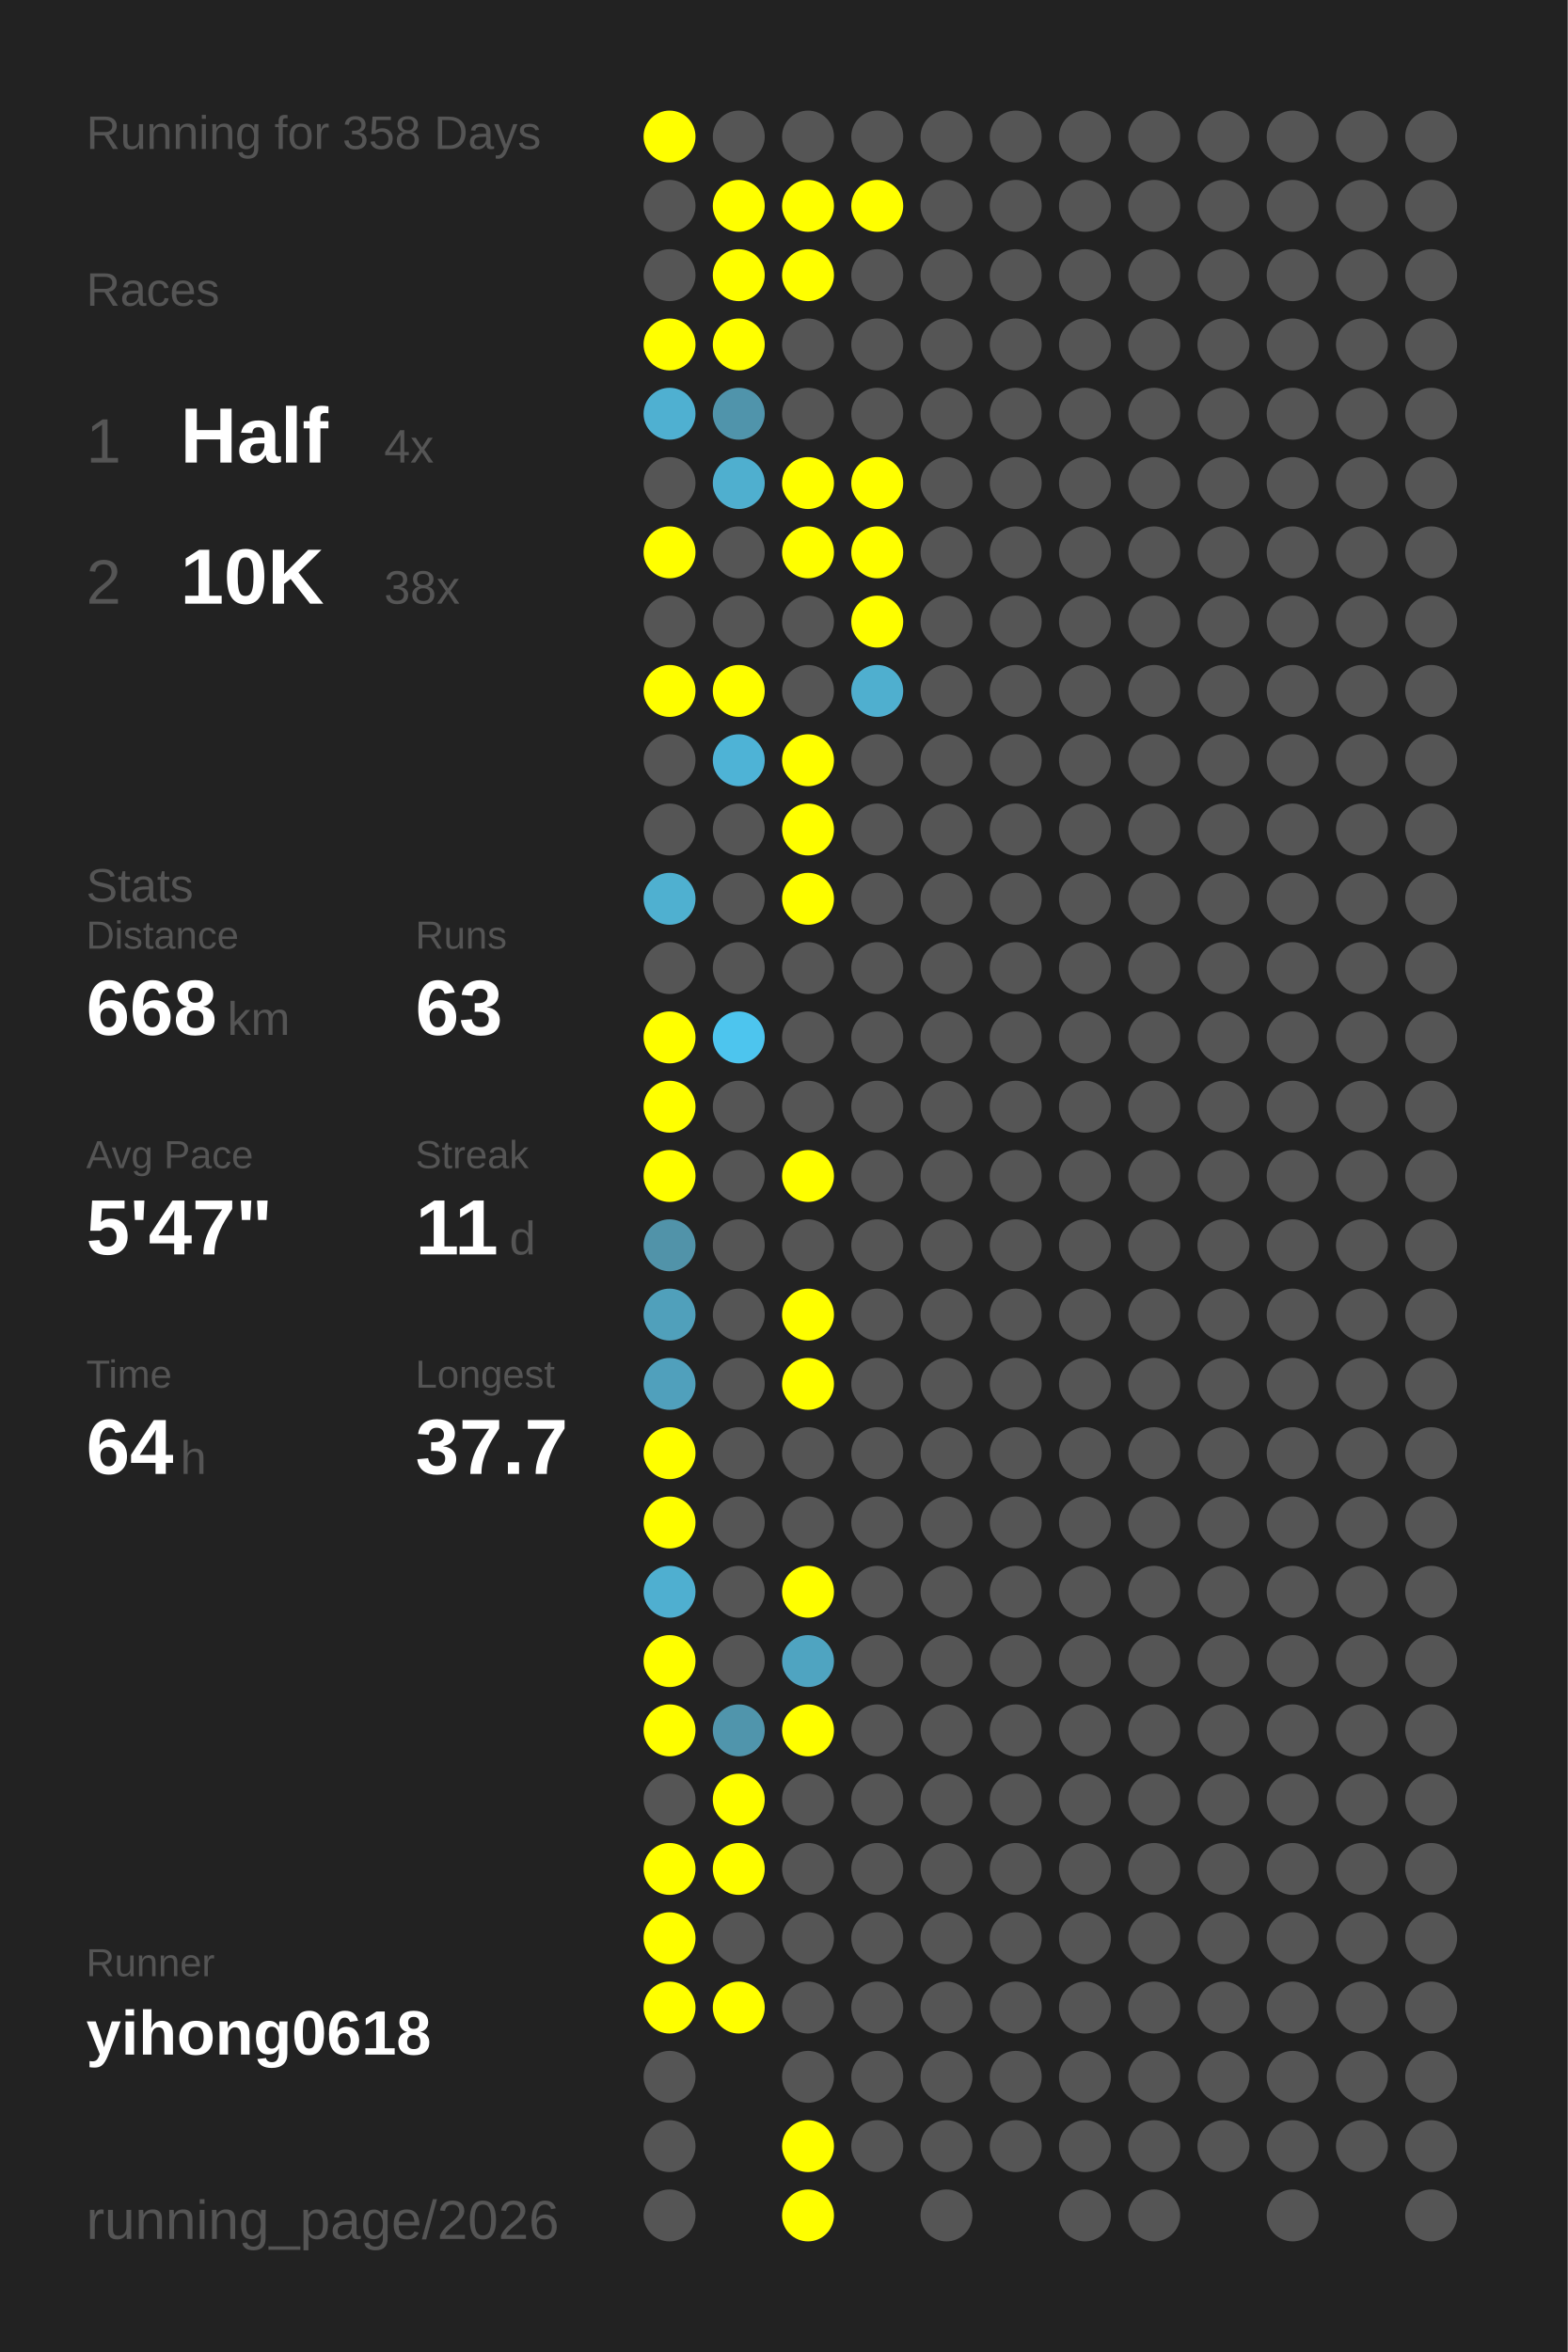
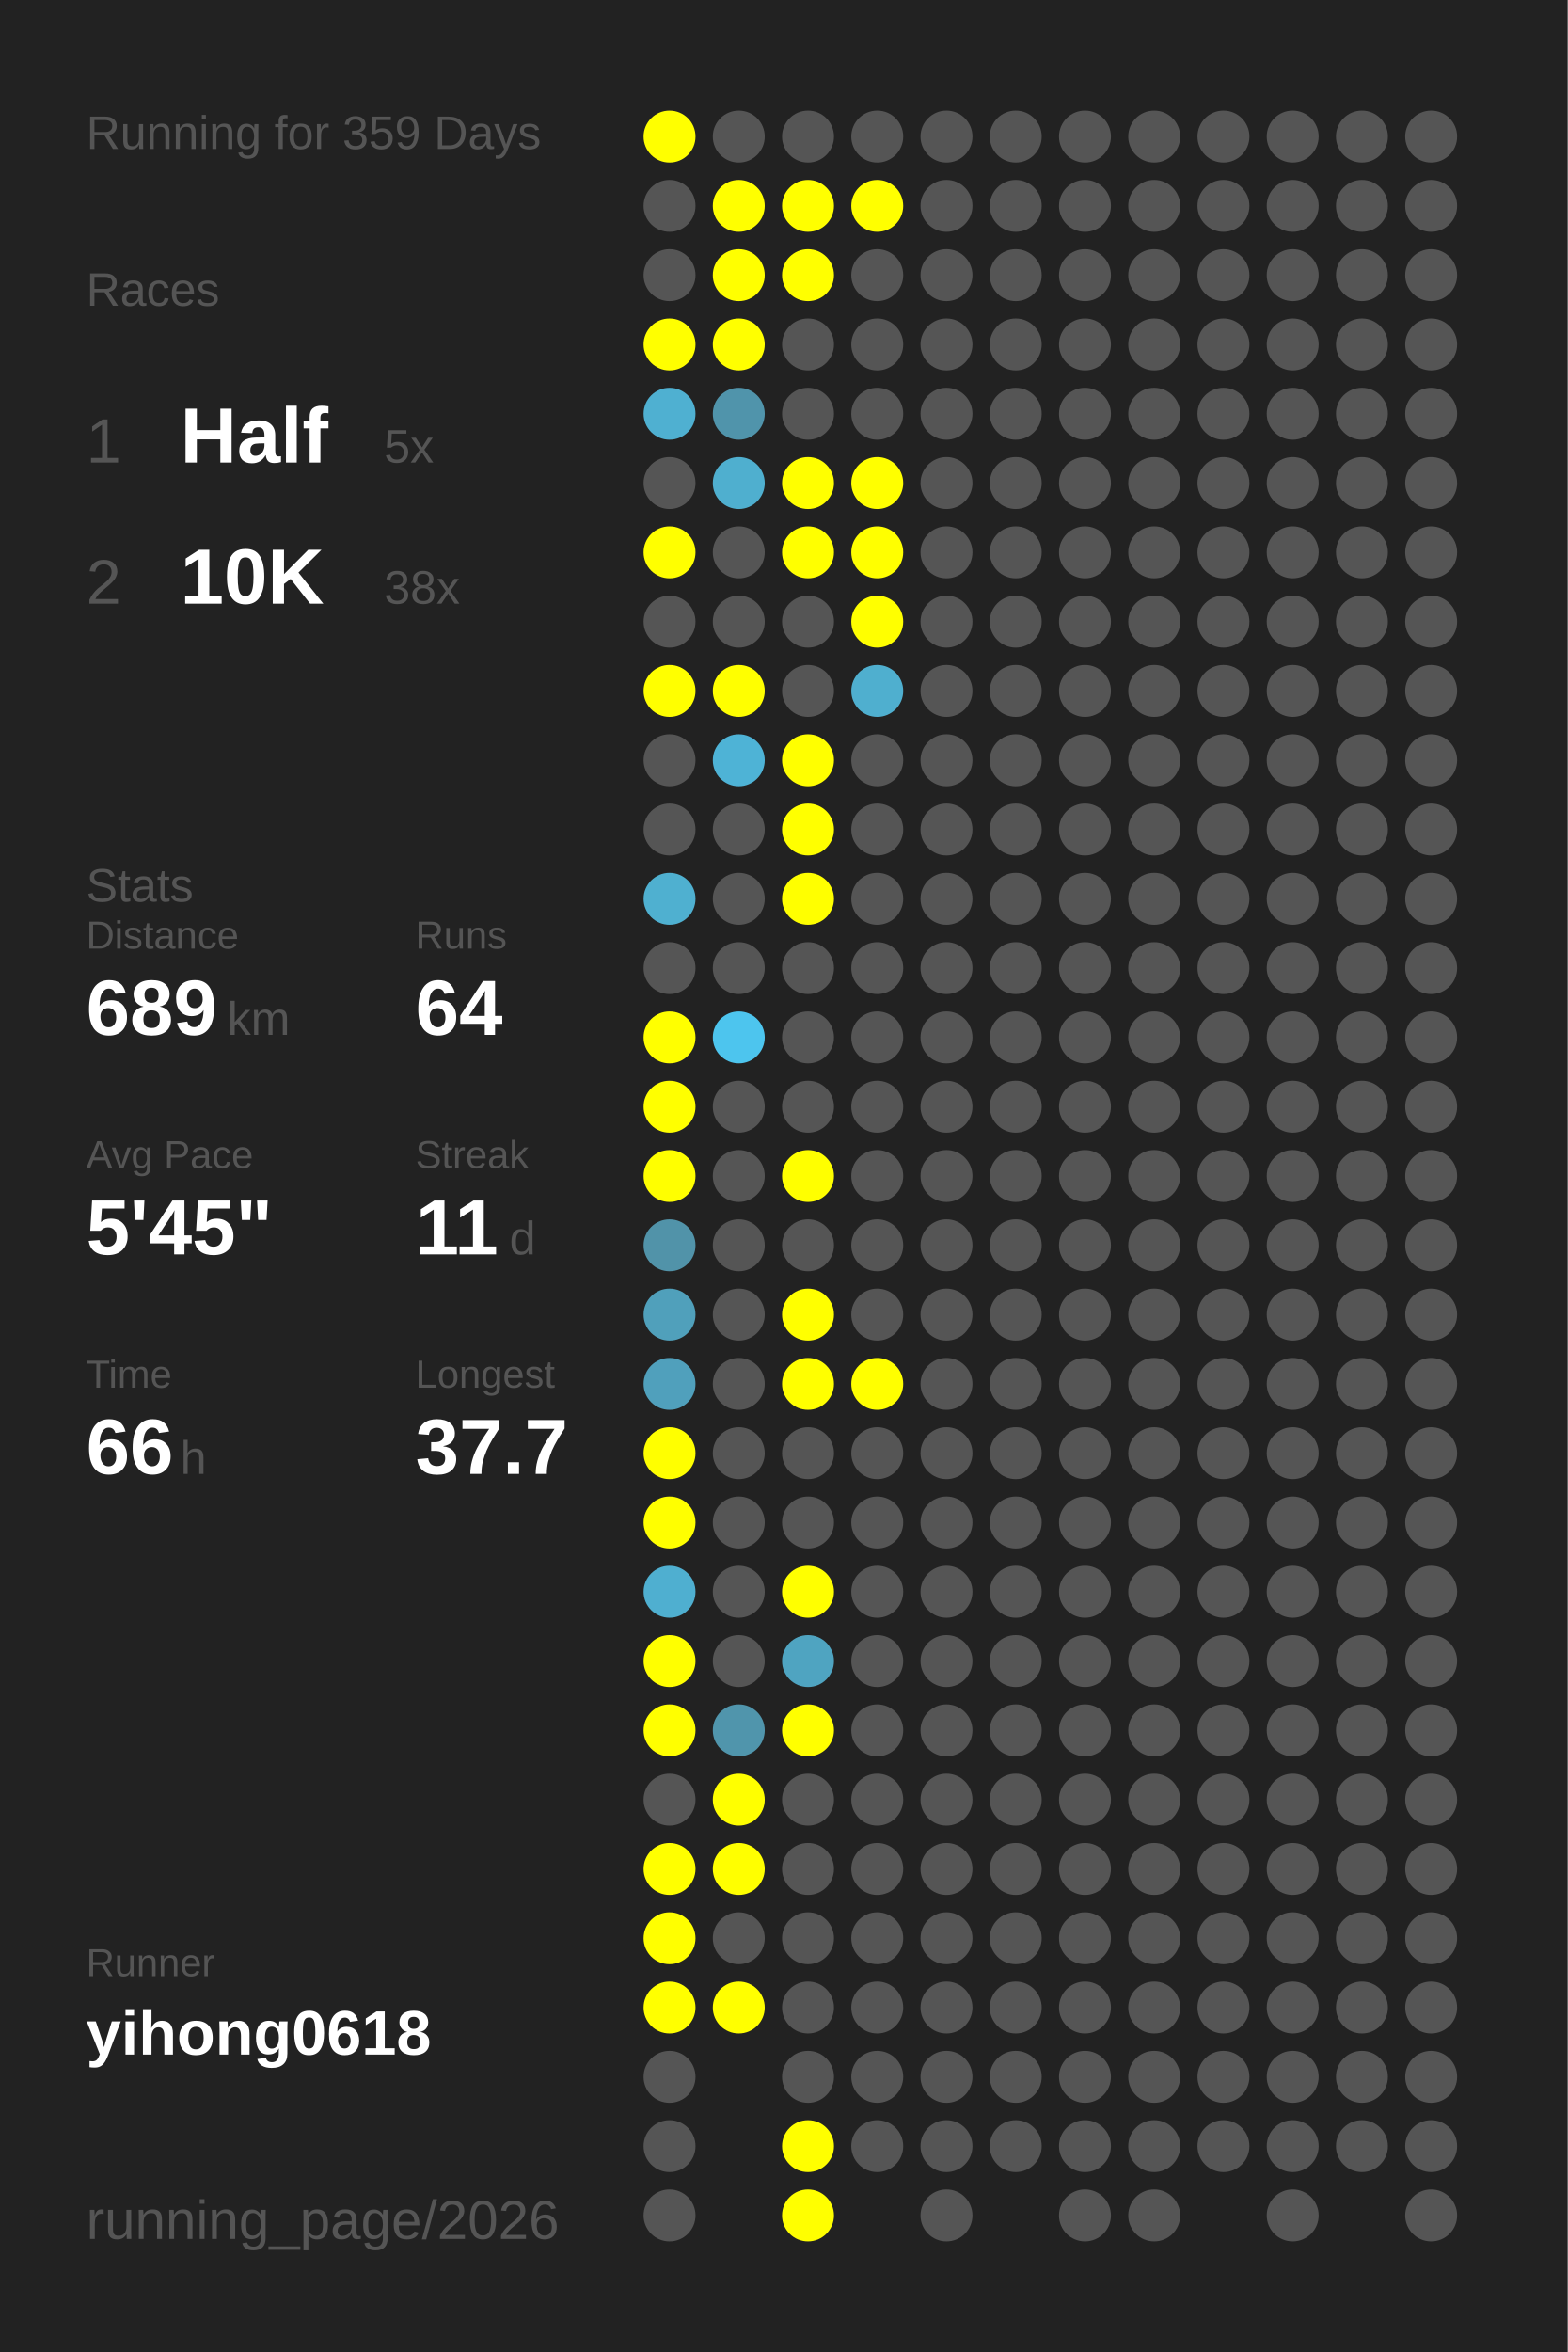
<svg xmlns="http://www.w3.org/2000/svg" baseProfile="full" height="300mm" version="1.1" viewBox="0,0,200,300" width="200mm">
  <defs />
  <rect fill="#222222" height="300" width="200" x="0" y="0" />
-   <text fill="#555555" style="font-size:6px; font-family:Arial;" x="11" y="19">Running for 358 Days</text>
+   <text fill="#555555" style="font-size:6px; font-family:Arial;" x="11" y="19">Running for 359 Days</text>
  <text fill="#555555" style="font-size:6px; font-family:Arial;" x="11" y="39">Races</text>
  <text fill="#555555" style="font-size:8px; font-family:Arial;" x="11" y="59">1</text>
  <text fill="#FFFFFF" style="font-size:10px; font-family:Arial; font-weight:bold;" x="23" y="59">Half</text>
-   <text fill="#555555" style="font-size:6px; font-family:Arial;" x="49" y="59">4x</text>
+   <text fill="#555555" style="font-size:6px; font-family:Arial;" x="49" y="59">5x</text>
  <text fill="#555555" style="font-size:8px; font-family:Arial;" x="11" y="77">2</text>
  <text fill="#FFFFFF" style="font-size:10px; font-family:Arial; font-weight:bold;" x="23" y="77">10K</text>
  <text fill="#555555" style="font-size:6px; font-family:Arial;" x="49" y="77">38x</text>
  <text fill="#555555" style="font-size:6px; font-family:Arial;" x="11" y="115">Stats</text>
  <text fill="#555555" style="font-size:5px; font-family:Arial;" x="11" y="121">Distance</text>
-   <text fill="#FFFFFF" style="font-size:10px; font-family:Arial; font-weight:bold;" x="11" y="132">668</text>
+   <text fill="#FFFFFF" style="font-size:10px; font-family:Arial; font-weight:bold;" x="11" y="132">689</text>
  <text fill="#555555" style="font-size:6px; font-family:Arial;" x="29" y="132">km</text>
  <text fill="#555555" style="font-size:5px; font-family:Arial;" x="53" y="121">Runs</text>
-   <text fill="#FFFFFF" style="font-size:10px; font-family:Arial; font-weight:bold;" x="53" y="132">63</text>
+   <text fill="#FFFFFF" style="font-size:10px; font-family:Arial; font-weight:bold;" x="53" y="132">64</text>
  <text fill="#555555" style="font-size:5px; font-family:Arial;" x="11" y="149">Avg Pace</text>
-   <text fill="#FFFFFF" style="font-size:10px; font-family:Arial; font-weight:bold;" x="11" y="160">5'47"</text>
+   <text fill="#FFFFFF" style="font-size:10px; font-family:Arial; font-weight:bold;" x="11" y="160">5'45"</text>
  <text fill="#555555" style="font-size:5px; font-family:Arial;" x="53" y="149">Streak</text>
  <text fill="#FFFFFF" style="font-size:10px; font-family:Arial; font-weight:bold;" x="53" y="160">11</text>
  <text fill="#555555" style="font-size:6px; font-family:Arial;" x="65" y="160">d</text>
  <text fill="#555555" style="font-size:5px; font-family:Arial;" x="11" y="177">Time</text>
-   <text fill="#FFFFFF" style="font-size:10px; font-family:Arial; font-weight:bold;" x="11" y="188">64</text>
+   <text fill="#FFFFFF" style="font-size:10px; font-family:Arial; font-weight:bold;" x="11" y="188">66</text>
  <text fill="#555555" style="font-size:6px; font-family:Arial;" x="23" y="188">h</text>
  <text fill="#555555" style="font-size:5px; font-family:Arial;" x="53" y="177">Longest</text>
  <text fill="#FFFFFF" style="font-size:10px; font-family:Arial; font-weight:bold;" x="53" y="188">37.7</text>
  <text fill="#555555" style="font-size:5px; font-family:Arial;" x="11" y="252.065">Runner</text>
  <text fill="#FFFFFF" style="font-size:8px; font-family:Arial; font-weight:bold;" x="11" y="262.065">yihong0618</text>
  <text fill="#555555" style="font-size:7px; font-family:Arial;" x="11" y="285.581">running_page/2026</text>
  <circle cx="85.417" cy="17.419" fill="#FFFF00" r="3.312" />
  <circle cx="85.417" cy="26.258" fill="#555555" r="3.312" />
  <circle cx="85.417" cy="35.097" fill="#555555" r="3.312" />
  <circle cx="85.417" cy="43.935" fill="#FFFF00" r="3.312" />
  <circle cx="85.417" cy="52.774" fill="#4fb0d1" r="3.312" />
  <circle cx="85.417" cy="61.613" fill="#555555" r="3.312" />
  <circle cx="85.417" cy="70.452" fill="#FFFF00" r="3.312" />
  <circle cx="85.417" cy="79.29" fill="#555555" r="3.312" />
  <circle cx="85.417" cy="88.129" fill="#FFFF00" r="3.312" />
  <circle cx="85.417" cy="96.968" fill="#555555" r="3.312" />
  <circle cx="85.417" cy="105.806" fill="#555555" r="3.312" />
  <circle cx="85.417" cy="114.645" fill="#4fb0d0" r="3.312" />
  <circle cx="85.417" cy="123.484" fill="#555555" r="3.312" />
  <circle cx="85.417" cy="132.323" fill="#FFFF00" r="3.312" />
  <circle cx="85.417" cy="141.161" fill="#FFFF00" r="3.312" />
  <circle cx="85.417" cy="150" fill="#FFFF00" r="3.312" />
  <circle cx="85.417" cy="158.839" fill="#5193a9" r="3.312" />
  <circle cx="85.417" cy="167.677" fill="#50a0bb" r="3.312" />
  <circle cx="85.417" cy="176.516" fill="#50a0bc" r="3.312" />
  <circle cx="85.417" cy="185.355" fill="#FFFF00" r="3.312" />
  <circle cx="85.417" cy="194.194" fill="#FFFF00" r="3.312" />
  <circle cx="85.417" cy="203.032" fill="#4fafd0" r="3.312" />
  <circle cx="85.417" cy="211.871" fill="#FFFF00" r="3.312" />
  <circle cx="85.417" cy="220.71" fill="#FFFF00" r="3.312" />
  <circle cx="85.417" cy="229.548" fill="#555555" r="3.312" />
  <circle cx="85.417" cy="238.387" fill="#FFFF00" r="3.312" />
  <circle cx="85.417" cy="247.226" fill="#FFFF00" r="3.312" />
  <circle cx="85.417" cy="256.065" fill="#FFFF00" r="3.312" />
  <circle cx="85.417" cy="264.903" fill="#555555" r="3.312" />
  <circle cx="85.417" cy="273.742" fill="#555555" r="3.312" />
  <circle cx="85.417" cy="282.581" fill="#555555" r="3.312" />
  <circle cx="94.25" cy="17.419" fill="#555555" r="3.312" />
  <circle cx="94.25" cy="26.258" fill="#FFFF00" r="3.312" />
  <circle cx="94.25" cy="35.097" fill="#FFFF00" r="3.312" />
  <circle cx="94.25" cy="43.935" fill="#FFFF00" r="3.312" />
  <circle cx="94.25" cy="52.774" fill="#5094ab" r="3.312" />
  <circle cx="94.25" cy="61.613" fill="#4fafcf" r="3.312" />
  <circle cx="94.25" cy="70.452" fill="#555555" r="3.312" />
  <circle cx="94.25" cy="79.29" fill="#555555" r="3.312" />
  <circle cx="94.25" cy="88.129" fill="#FFFF00" r="3.312" />
  <circle cx="94.25" cy="96.968" fill="#4eb3d6" r="3.312" />
  <circle cx="94.25" cy="105.806" fill="#555555" r="3.312" />
  <circle cx="94.25" cy="114.645" fill="#555555" r="3.312" />
  <circle cx="94.25" cy="123.484" fill="#555555" r="3.312" />
  <circle cx="94.25" cy="132.323" fill="#4dc5ee" r="3.312" />
  <circle cx="94.25" cy="141.161" fill="#555555" r="3.312" />
  <circle cx="94.25" cy="150" fill="#555555" r="3.312" />
  <circle cx="94.25" cy="158.839" fill="#555555" r="3.312" />
  <circle cx="94.25" cy="167.677" fill="#555555" r="3.312" />
  <circle cx="94.25" cy="176.516" fill="#555555" r="3.312" />
  <circle cx="94.25" cy="185.355" fill="#555555" r="3.312" />
  <circle cx="94.25" cy="194.194" fill="#555555" r="3.312" />
  <circle cx="94.25" cy="203.032" fill="#555555" r="3.312" />
  <circle cx="94.25" cy="211.871" fill="#555555" r="3.312" />
  <circle cx="94.25" cy="220.71" fill="#5095ac" r="3.312" />
  <circle cx="94.25" cy="229.548" fill="#FFFF00" r="3.312" />
  <circle cx="94.25" cy="238.387" fill="#FFFF00" r="3.312" />
  <circle cx="94.25" cy="247.226" fill="#555555" r="3.312" />
  <circle cx="94.25" cy="256.065" fill="#FFFF00" r="3.312" />
  <circle cx="103.083" cy="17.419" fill="#555555" r="3.312" />
  <circle cx="103.083" cy="26.258" fill="#FFFF00" r="3.312" />
  <circle cx="103.083" cy="35.097" fill="#FFFF00" r="3.312" />
  <circle cx="103.083" cy="43.935" fill="#555555" r="3.312" />
  <circle cx="103.083" cy="52.774" fill="#555555" r="3.312" />
  <circle cx="103.083" cy="61.613" fill="#FFFF00" r="3.312" />
  <circle cx="103.083" cy="70.452" fill="#FFFF00" r="3.312" />
  <circle cx="103.083" cy="79.29" fill="#555555" r="3.312" />
  <circle cx="103.083" cy="88.129" fill="#555555" r="3.312" />
  <circle cx="103.083" cy="96.968" fill="#FFFF00" r="3.312" />
  <circle cx="103.083" cy="105.806" fill="#FFFF00" r="3.312" />
  <circle cx="103.083" cy="114.645" fill="#FFFF00" r="3.312" />
  <circle cx="103.083" cy="123.484" fill="#555555" r="3.312" />
  <circle cx="103.083" cy="132.323" fill="#555555" r="3.312" />
  <circle cx="103.083" cy="141.161" fill="#555555" r="3.312" />
  <circle cx="103.083" cy="150" fill="#FFFF00" r="3.312" />
  <circle cx="103.083" cy="158.839" fill="#555555" r="3.312" />
  <circle cx="103.083" cy="167.677" fill="#FFFF00" r="3.312" />
  <circle cx="103.083" cy="176.516" fill="#FFFF00" r="3.312" />
  <circle cx="103.083" cy="185.355" fill="#555555" r="3.312" />
  <circle cx="103.083" cy="194.194" fill="#555555" r="3.312" />
  <circle cx="103.083" cy="203.032" fill="#FFFF00" r="3.312" />
  <circle cx="103.083" cy="211.871" fill="#4fa4c1" r="3.312" />
  <circle cx="103.083" cy="220.71" fill="#FFFF00" r="3.312" />
  <circle cx="103.083" cy="229.548" fill="#555555" r="3.312" />
  <circle cx="103.083" cy="238.387" fill="#555555" r="3.312" />
  <circle cx="103.083" cy="247.226" fill="#555555" r="3.312" />
  <circle cx="103.083" cy="256.065" fill="#555555" r="3.312" />
  <circle cx="103.083" cy="264.903" fill="#555555" r="3.312" />
  <circle cx="103.083" cy="273.742" fill="#FFFF00" r="3.312" />
  <circle cx="103.083" cy="282.581" fill="#FFFF00" r="3.312" />
  <circle cx="111.917" cy="17.419" fill="#555555" r="3.312" />
  <circle cx="111.917" cy="26.258" fill="#FFFF00" r="3.312" />
  <circle cx="111.917" cy="35.097" fill="#555555" r="3.312" />
  <circle cx="111.917" cy="43.935" fill="#555555" r="3.312" />
  <circle cx="111.917" cy="52.774" fill="#555555" r="3.312" />
  <circle cx="111.917" cy="61.613" fill="#FFFF00" r="3.312" />
  <circle cx="111.917" cy="70.452" fill="#FFFF00" r="3.312" />
  <circle cx="111.917" cy="79.29" fill="#FFFF00" r="3.312" />
  <circle cx="111.917" cy="88.129" fill="#4fafcf" r="3.312" />
  <circle cx="111.917" cy="96.968" fill="#555555" r="3.312" />
  <circle cx="111.917" cy="105.806" fill="#555555" r="3.312" />
  <circle cx="111.917" cy="114.645" fill="#555555" r="3.312" />
  <circle cx="111.917" cy="123.484" fill="#555555" r="3.312" />
  <circle cx="111.917" cy="132.323" fill="#555555" r="3.312" />
  <circle cx="111.917" cy="141.161" fill="#555555" r="3.312" />
  <circle cx="111.917" cy="150" fill="#555555" r="3.312" />
  <circle cx="111.917" cy="158.839" fill="#555555" r="3.312" />
  <circle cx="111.917" cy="167.677" fill="#555555" r="3.312" />
-   <circle cx="111.917" cy="176.516" fill="#555555" r="3.312" />
+   <circle cx="111.917" cy="176.516" fill="#FFFF00" r="3.312" />
  <circle cx="111.917" cy="185.355" fill="#555555" r="3.312" />
  <circle cx="111.917" cy="194.194" fill="#555555" r="3.312" />
  <circle cx="111.917" cy="203.032" fill="#555555" r="3.312" />
  <circle cx="111.917" cy="211.871" fill="#555555" r="3.312" />
  <circle cx="111.917" cy="220.71" fill="#555555" r="3.312" />
  <circle cx="111.917" cy="229.548" fill="#555555" r="3.312" />
  <circle cx="111.917" cy="238.387" fill="#555555" r="3.312" />
  <circle cx="111.917" cy="247.226" fill="#555555" r="3.312" />
  <circle cx="111.917" cy="256.065" fill="#555555" r="3.312" />
  <circle cx="111.917" cy="264.903" fill="#555555" r="3.312" />
  <circle cx="111.917" cy="273.742" fill="#555555" r="3.312" />
  <circle cx="120.75" cy="17.419" fill="#555555" r="3.312" />
  <circle cx="120.75" cy="26.258" fill="#555555" r="3.312" />
  <circle cx="120.75" cy="35.097" fill="#555555" r="3.312" />
  <circle cx="120.75" cy="43.935" fill="#555555" r="3.312" />
  <circle cx="120.75" cy="52.774" fill="#555555" r="3.312" />
  <circle cx="120.75" cy="61.613" fill="#555555" r="3.312" />
  <circle cx="120.75" cy="70.452" fill="#555555" r="3.312" />
  <circle cx="120.75" cy="79.29" fill="#555555" r="3.312" />
  <circle cx="120.75" cy="88.129" fill="#555555" r="3.312" />
  <circle cx="120.75" cy="96.968" fill="#555555" r="3.312" />
  <circle cx="120.75" cy="105.806" fill="#555555" r="3.312" />
  <circle cx="120.75" cy="114.645" fill="#555555" r="3.312" />
  <circle cx="120.75" cy="123.484" fill="#555555" r="3.312" />
  <circle cx="120.75" cy="132.323" fill="#555555" r="3.312" />
  <circle cx="120.75" cy="141.161" fill="#555555" r="3.312" />
  <circle cx="120.75" cy="150" fill="#555555" r="3.312" />
  <circle cx="120.75" cy="158.839" fill="#555555" r="3.312" />
  <circle cx="120.75" cy="167.677" fill="#555555" r="3.312" />
  <circle cx="120.75" cy="176.516" fill="#555555" r="3.312" />
  <circle cx="120.75" cy="185.355" fill="#555555" r="3.312" />
  <circle cx="120.75" cy="194.194" fill="#555555" r="3.312" />
  <circle cx="120.75" cy="203.032" fill="#555555" r="3.312" />
  <circle cx="120.75" cy="211.871" fill="#555555" r="3.312" />
  <circle cx="120.75" cy="220.71" fill="#555555" r="3.312" />
  <circle cx="120.75" cy="229.548" fill="#555555" r="3.312" />
  <circle cx="120.75" cy="238.387" fill="#555555" r="3.312" />
  <circle cx="120.75" cy="247.226" fill="#555555" r="3.312" />
  <circle cx="120.75" cy="256.065" fill="#555555" r="3.312" />
  <circle cx="120.75" cy="264.903" fill="#555555" r="3.312" />
  <circle cx="120.75" cy="273.742" fill="#555555" r="3.312" />
  <circle cx="120.75" cy="282.581" fill="#555555" r="3.312" />
  <circle cx="129.583" cy="17.419" fill="#555555" r="3.312" />
  <circle cx="129.583" cy="26.258" fill="#555555" r="3.312" />
  <circle cx="129.583" cy="35.097" fill="#555555" r="3.312" />
  <circle cx="129.583" cy="43.935" fill="#555555" r="3.312" />
  <circle cx="129.583" cy="52.774" fill="#555555" r="3.312" />
  <circle cx="129.583" cy="61.613" fill="#555555" r="3.312" />
  <circle cx="129.583" cy="70.452" fill="#555555" r="3.312" />
  <circle cx="129.583" cy="79.29" fill="#555555" r="3.312" />
  <circle cx="129.583" cy="88.129" fill="#555555" r="3.312" />
  <circle cx="129.583" cy="96.968" fill="#555555" r="3.312" />
  <circle cx="129.583" cy="105.806" fill="#555555" r="3.312" />
  <circle cx="129.583" cy="114.645" fill="#555555" r="3.312" />
  <circle cx="129.583" cy="123.484" fill="#555555" r="3.312" />
  <circle cx="129.583" cy="132.323" fill="#555555" r="3.312" />
  <circle cx="129.583" cy="141.161" fill="#555555" r="3.312" />
  <circle cx="129.583" cy="150" fill="#555555" r="3.312" />
  <circle cx="129.583" cy="158.839" fill="#555555" r="3.312" />
  <circle cx="129.583" cy="167.677" fill="#555555" r="3.312" />
  <circle cx="129.583" cy="176.516" fill="#555555" r="3.312" />
  <circle cx="129.583" cy="185.355" fill="#555555" r="3.312" />
  <circle cx="129.583" cy="194.194" fill="#555555" r="3.312" />
  <circle cx="129.583" cy="203.032" fill="#555555" r="3.312" />
  <circle cx="129.583" cy="211.871" fill="#555555" r="3.312" />
  <circle cx="129.583" cy="220.71" fill="#555555" r="3.312" />
  <circle cx="129.583" cy="229.548" fill="#555555" r="3.312" />
  <circle cx="129.583" cy="238.387" fill="#555555" r="3.312" />
  <circle cx="129.583" cy="247.226" fill="#555555" r="3.312" />
  <circle cx="129.583" cy="256.065" fill="#555555" r="3.312" />
  <circle cx="129.583" cy="264.903" fill="#555555" r="3.312" />
  <circle cx="129.583" cy="273.742" fill="#555555" r="3.312" />
  <circle cx="138.417" cy="17.419" fill="#555555" r="3.312" />
  <circle cx="138.417" cy="26.258" fill="#555555" r="3.312" />
  <circle cx="138.417" cy="35.097" fill="#555555" r="3.312" />
  <circle cx="138.417" cy="43.935" fill="#555555" r="3.312" />
  <circle cx="138.417" cy="52.774" fill="#555555" r="3.312" />
  <circle cx="138.417" cy="61.613" fill="#555555" r="3.312" />
  <circle cx="138.417" cy="70.452" fill="#555555" r="3.312" />
  <circle cx="138.417" cy="79.29" fill="#555555" r="3.312" />
  <circle cx="138.417" cy="88.129" fill="#555555" r="3.312" />
  <circle cx="138.417" cy="96.968" fill="#555555" r="3.312" />
  <circle cx="138.417" cy="105.806" fill="#555555" r="3.312" />
  <circle cx="138.417" cy="114.645" fill="#555555" r="3.312" />
  <circle cx="138.417" cy="123.484" fill="#555555" r="3.312" />
  <circle cx="138.417" cy="132.323" fill="#555555" r="3.312" />
  <circle cx="138.417" cy="141.161" fill="#555555" r="3.312" />
  <circle cx="138.417" cy="150" fill="#555555" r="3.312" />
  <circle cx="138.417" cy="158.839" fill="#555555" r="3.312" />
  <circle cx="138.417" cy="167.677" fill="#555555" r="3.312" />
  <circle cx="138.417" cy="176.516" fill="#555555" r="3.312" />
  <circle cx="138.417" cy="185.355" fill="#555555" r="3.312" />
  <circle cx="138.417" cy="194.194" fill="#555555" r="3.312" />
  <circle cx="138.417" cy="203.032" fill="#555555" r="3.312" />
  <circle cx="138.417" cy="211.871" fill="#555555" r="3.312" />
  <circle cx="138.417" cy="220.71" fill="#555555" r="3.312" />
  <circle cx="138.417" cy="229.548" fill="#555555" r="3.312" />
  <circle cx="138.417" cy="238.387" fill="#555555" r="3.312" />
  <circle cx="138.417" cy="247.226" fill="#555555" r="3.312" />
  <circle cx="138.417" cy="256.065" fill="#555555" r="3.312" />
  <circle cx="138.417" cy="264.903" fill="#555555" r="3.312" />
  <circle cx="138.417" cy="273.742" fill="#555555" r="3.312" />
  <circle cx="138.417" cy="282.581" fill="#555555" r="3.312" />
  <circle cx="147.25" cy="17.419" fill="#555555" r="3.312" />
  <circle cx="147.25" cy="26.258" fill="#555555" r="3.312" />
  <circle cx="147.25" cy="35.097" fill="#555555" r="3.312" />
  <circle cx="147.25" cy="43.935" fill="#555555" r="3.312" />
  <circle cx="147.25" cy="52.774" fill="#555555" r="3.312" />
  <circle cx="147.25" cy="61.613" fill="#555555" r="3.312" />
  <circle cx="147.25" cy="70.452" fill="#555555" r="3.312" />
  <circle cx="147.25" cy="79.29" fill="#555555" r="3.312" />
  <circle cx="147.25" cy="88.129" fill="#555555" r="3.312" />
  <circle cx="147.25" cy="96.968" fill="#555555" r="3.312" />
  <circle cx="147.25" cy="105.806" fill="#555555" r="3.312" />
  <circle cx="147.25" cy="114.645" fill="#555555" r="3.312" />
  <circle cx="147.25" cy="123.484" fill="#555555" r="3.312" />
  <circle cx="147.25" cy="132.323" fill="#555555" r="3.312" />
  <circle cx="147.25" cy="141.161" fill="#555555" r="3.312" />
  <circle cx="147.25" cy="150" fill="#555555" r="3.312" />
  <circle cx="147.25" cy="158.839" fill="#555555" r="3.312" />
  <circle cx="147.25" cy="167.677" fill="#555555" r="3.312" />
  <circle cx="147.25" cy="176.516" fill="#555555" r="3.312" />
  <circle cx="147.25" cy="185.355" fill="#555555" r="3.312" />
  <circle cx="147.25" cy="194.194" fill="#555555" r="3.312" />
  <circle cx="147.25" cy="203.032" fill="#555555" r="3.312" />
  <circle cx="147.25" cy="211.871" fill="#555555" r="3.312" />
  <circle cx="147.25" cy="220.71" fill="#555555" r="3.312" />
  <circle cx="147.25" cy="229.548" fill="#555555" r="3.312" />
  <circle cx="147.25" cy="238.387" fill="#555555" r="3.312" />
  <circle cx="147.25" cy="247.226" fill="#555555" r="3.312" />
  <circle cx="147.25" cy="256.065" fill="#555555" r="3.312" />
  <circle cx="147.25" cy="264.903" fill="#555555" r="3.312" />
  <circle cx="147.25" cy="273.742" fill="#555555" r="3.312" />
  <circle cx="147.25" cy="282.581" fill="#555555" r="3.312" />
  <circle cx="156.083" cy="17.419" fill="#555555" r="3.312" />
  <circle cx="156.083" cy="26.258" fill="#555555" r="3.312" />
  <circle cx="156.083" cy="35.097" fill="#555555" r="3.312" />
  <circle cx="156.083" cy="43.935" fill="#555555" r="3.312" />
  <circle cx="156.083" cy="52.774" fill="#555555" r="3.312" />
  <circle cx="156.083" cy="61.613" fill="#555555" r="3.312" />
  <circle cx="156.083" cy="70.452" fill="#555555" r="3.312" />
  <circle cx="156.083" cy="79.29" fill="#555555" r="3.312" />
  <circle cx="156.083" cy="88.129" fill="#555555" r="3.312" />
  <circle cx="156.083" cy="96.968" fill="#555555" r="3.312" />
  <circle cx="156.083" cy="105.806" fill="#555555" r="3.312" />
  <circle cx="156.083" cy="114.645" fill="#555555" r="3.312" />
  <circle cx="156.083" cy="123.484" fill="#555555" r="3.312" />
  <circle cx="156.083" cy="132.323" fill="#555555" r="3.312" />
  <circle cx="156.083" cy="141.161" fill="#555555" r="3.312" />
  <circle cx="156.083" cy="150" fill="#555555" r="3.312" />
  <circle cx="156.083" cy="158.839" fill="#555555" r="3.312" />
  <circle cx="156.083" cy="167.677" fill="#555555" r="3.312" />
  <circle cx="156.083" cy="176.516" fill="#555555" r="3.312" />
  <circle cx="156.083" cy="185.355" fill="#555555" r="3.312" />
  <circle cx="156.083" cy="194.194" fill="#555555" r="3.312" />
  <circle cx="156.083" cy="203.032" fill="#555555" r="3.312" />
  <circle cx="156.083" cy="211.871" fill="#555555" r="3.312" />
  <circle cx="156.083" cy="220.71" fill="#555555" r="3.312" />
  <circle cx="156.083" cy="229.548" fill="#555555" r="3.312" />
  <circle cx="156.083" cy="238.387" fill="#555555" r="3.312" />
  <circle cx="156.083" cy="247.226" fill="#555555" r="3.312" />
  <circle cx="156.083" cy="256.065" fill="#555555" r="3.312" />
  <circle cx="156.083" cy="264.903" fill="#555555" r="3.312" />
  <circle cx="156.083" cy="273.742" fill="#555555" r="3.312" />
  <circle cx="164.917" cy="17.419" fill="#555555" r="3.312" />
  <circle cx="164.917" cy="26.258" fill="#555555" r="3.312" />
  <circle cx="164.917" cy="35.097" fill="#555555" r="3.312" />
  <circle cx="164.917" cy="43.935" fill="#555555" r="3.312" />
  <circle cx="164.917" cy="52.774" fill="#555555" r="3.312" />
  <circle cx="164.917" cy="61.613" fill="#555555" r="3.312" />
  <circle cx="164.917" cy="70.452" fill="#555555" r="3.312" />
  <circle cx="164.917" cy="79.29" fill="#555555" r="3.312" />
  <circle cx="164.917" cy="88.129" fill="#555555" r="3.312" />
  <circle cx="164.917" cy="96.968" fill="#555555" r="3.312" />
  <circle cx="164.917" cy="105.806" fill="#555555" r="3.312" />
  <circle cx="164.917" cy="114.645" fill="#555555" r="3.312" />
  <circle cx="164.917" cy="123.484" fill="#555555" r="3.312" />
  <circle cx="164.917" cy="132.323" fill="#555555" r="3.312" />
  <circle cx="164.917" cy="141.161" fill="#555555" r="3.312" />
  <circle cx="164.917" cy="150" fill="#555555" r="3.312" />
  <circle cx="164.917" cy="158.839" fill="#555555" r="3.312" />
  <circle cx="164.917" cy="167.677" fill="#555555" r="3.312" />
  <circle cx="164.917" cy="176.516" fill="#555555" r="3.312" />
  <circle cx="164.917" cy="185.355" fill="#555555" r="3.312" />
  <circle cx="164.917" cy="194.194" fill="#555555" r="3.312" />
  <circle cx="164.917" cy="203.032" fill="#555555" r="3.312" />
  <circle cx="164.917" cy="211.871" fill="#555555" r="3.312" />
  <circle cx="164.917" cy="220.71" fill="#555555" r="3.312" />
  <circle cx="164.917" cy="229.548" fill="#555555" r="3.312" />
  <circle cx="164.917" cy="238.387" fill="#555555" r="3.312" />
  <circle cx="164.917" cy="247.226" fill="#555555" r="3.312" />
  <circle cx="164.917" cy="256.065" fill="#555555" r="3.312" />
  <circle cx="164.917" cy="264.903" fill="#555555" r="3.312" />
  <circle cx="164.917" cy="273.742" fill="#555555" r="3.312" />
  <circle cx="164.917" cy="282.581" fill="#555555" r="3.312" />
  <circle cx="173.75" cy="17.419" fill="#555555" r="3.312" />
  <circle cx="173.75" cy="26.258" fill="#555555" r="3.312" />
  <circle cx="173.75" cy="35.097" fill="#555555" r="3.312" />
  <circle cx="173.75" cy="43.935" fill="#555555" r="3.312" />
  <circle cx="173.75" cy="52.774" fill="#555555" r="3.312" />
  <circle cx="173.75" cy="61.613" fill="#555555" r="3.312" />
  <circle cx="173.75" cy="70.452" fill="#555555" r="3.312" />
  <circle cx="173.75" cy="79.29" fill="#555555" r="3.312" />
  <circle cx="173.75" cy="88.129" fill="#555555" r="3.312" />
  <circle cx="173.75" cy="96.968" fill="#555555" r="3.312" />
  <circle cx="173.75" cy="105.806" fill="#555555" r="3.312" />
  <circle cx="173.75" cy="114.645" fill="#555555" r="3.312" />
  <circle cx="173.75" cy="123.484" fill="#555555" r="3.312" />
  <circle cx="173.75" cy="132.323" fill="#555555" r="3.312" />
  <circle cx="173.75" cy="141.161" fill="#555555" r="3.312" />
  <circle cx="173.75" cy="150" fill="#555555" r="3.312" />
  <circle cx="173.75" cy="158.839" fill="#555555" r="3.312" />
  <circle cx="173.75" cy="167.677" fill="#555555" r="3.312" />
  <circle cx="173.75" cy="176.516" fill="#555555" r="3.312" />
  <circle cx="173.75" cy="185.355" fill="#555555" r="3.312" />
  <circle cx="173.75" cy="194.194" fill="#555555" r="3.312" />
  <circle cx="173.75" cy="203.032" fill="#555555" r="3.312" />
  <circle cx="173.75" cy="211.871" fill="#555555" r="3.312" />
  <circle cx="173.75" cy="220.71" fill="#555555" r="3.312" />
  <circle cx="173.75" cy="229.548" fill="#555555" r="3.312" />
  <circle cx="173.75" cy="238.387" fill="#555555" r="3.312" />
  <circle cx="173.75" cy="247.226" fill="#555555" r="3.312" />
  <circle cx="173.75" cy="256.065" fill="#555555" r="3.312" />
  <circle cx="173.75" cy="264.903" fill="#555555" r="3.312" />
  <circle cx="173.75" cy="273.742" fill="#555555" r="3.312" />
  <circle cx="182.583" cy="17.419" fill="#555555" r="3.312" />
  <circle cx="182.583" cy="26.258" fill="#555555" r="3.312" />
  <circle cx="182.583" cy="35.097" fill="#555555" r="3.312" />
  <circle cx="182.583" cy="43.935" fill="#555555" r="3.312" />
  <circle cx="182.583" cy="52.774" fill="#555555" r="3.312" />
  <circle cx="182.583" cy="61.613" fill="#555555" r="3.312" />
  <circle cx="182.583" cy="70.452" fill="#555555" r="3.312" />
  <circle cx="182.583" cy="79.29" fill="#555555" r="3.312" />
  <circle cx="182.583" cy="88.129" fill="#555555" r="3.312" />
  <circle cx="182.583" cy="96.968" fill="#555555" r="3.312" />
  <circle cx="182.583" cy="105.806" fill="#555555" r="3.312" />
  <circle cx="182.583" cy="114.645" fill="#555555" r="3.312" />
  <circle cx="182.583" cy="123.484" fill="#555555" r="3.312" />
  <circle cx="182.583" cy="132.323" fill="#555555" r="3.312" />
  <circle cx="182.583" cy="141.161" fill="#555555" r="3.312" />
  <circle cx="182.583" cy="150" fill="#555555" r="3.312" />
  <circle cx="182.583" cy="158.839" fill="#555555" r="3.312" />
  <circle cx="182.583" cy="167.677" fill="#555555" r="3.312" />
  <circle cx="182.583" cy="176.516" fill="#555555" r="3.312" />
  <circle cx="182.583" cy="185.355" fill="#555555" r="3.312" />
  <circle cx="182.583" cy="194.194" fill="#555555" r="3.312" />
  <circle cx="182.583" cy="203.032" fill="#555555" r="3.312" />
  <circle cx="182.583" cy="211.871" fill="#555555" r="3.312" />
  <circle cx="182.583" cy="220.71" fill="#555555" r="3.312" />
  <circle cx="182.583" cy="229.548" fill="#555555" r="3.312" />
  <circle cx="182.583" cy="238.387" fill="#555555" r="3.312" />
  <circle cx="182.583" cy="247.226" fill="#555555" r="3.312" />
  <circle cx="182.583" cy="256.065" fill="#555555" r="3.312" />
  <circle cx="182.583" cy="264.903" fill="#555555" r="3.312" />
  <circle cx="182.583" cy="273.742" fill="#555555" r="3.312" />
  <circle cx="182.583" cy="282.581" fill="#555555" r="3.312" />
</svg>
